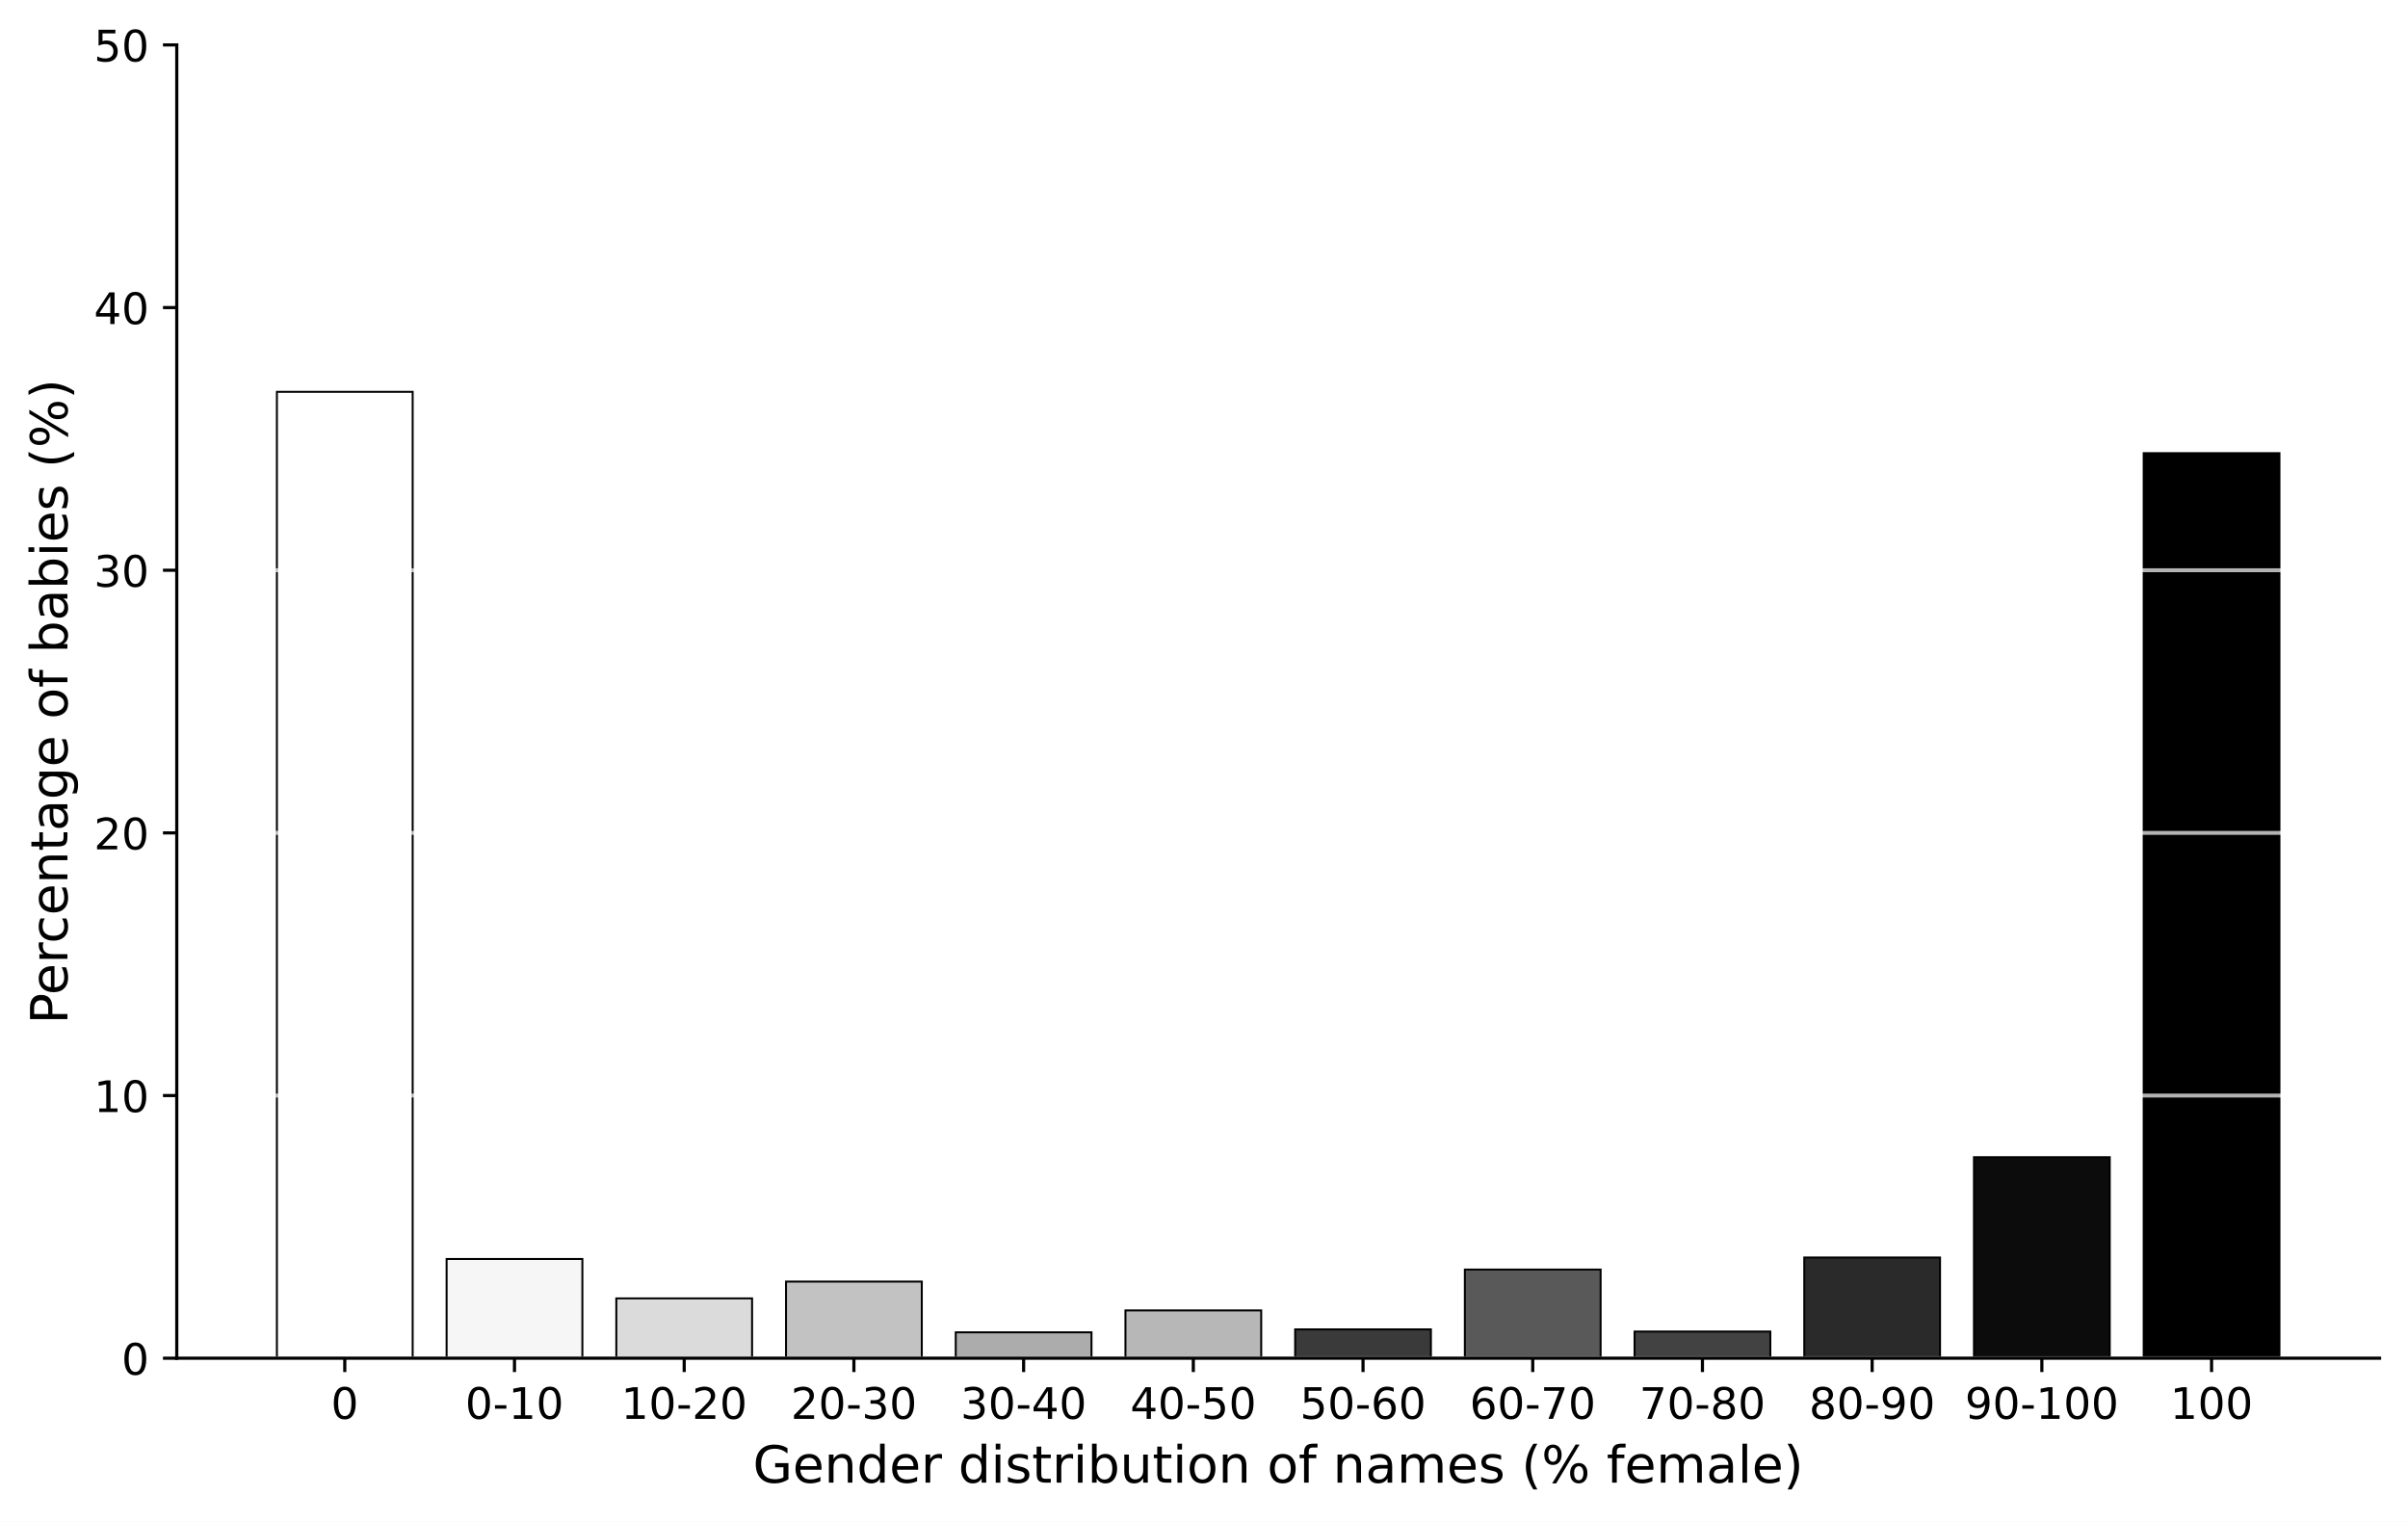
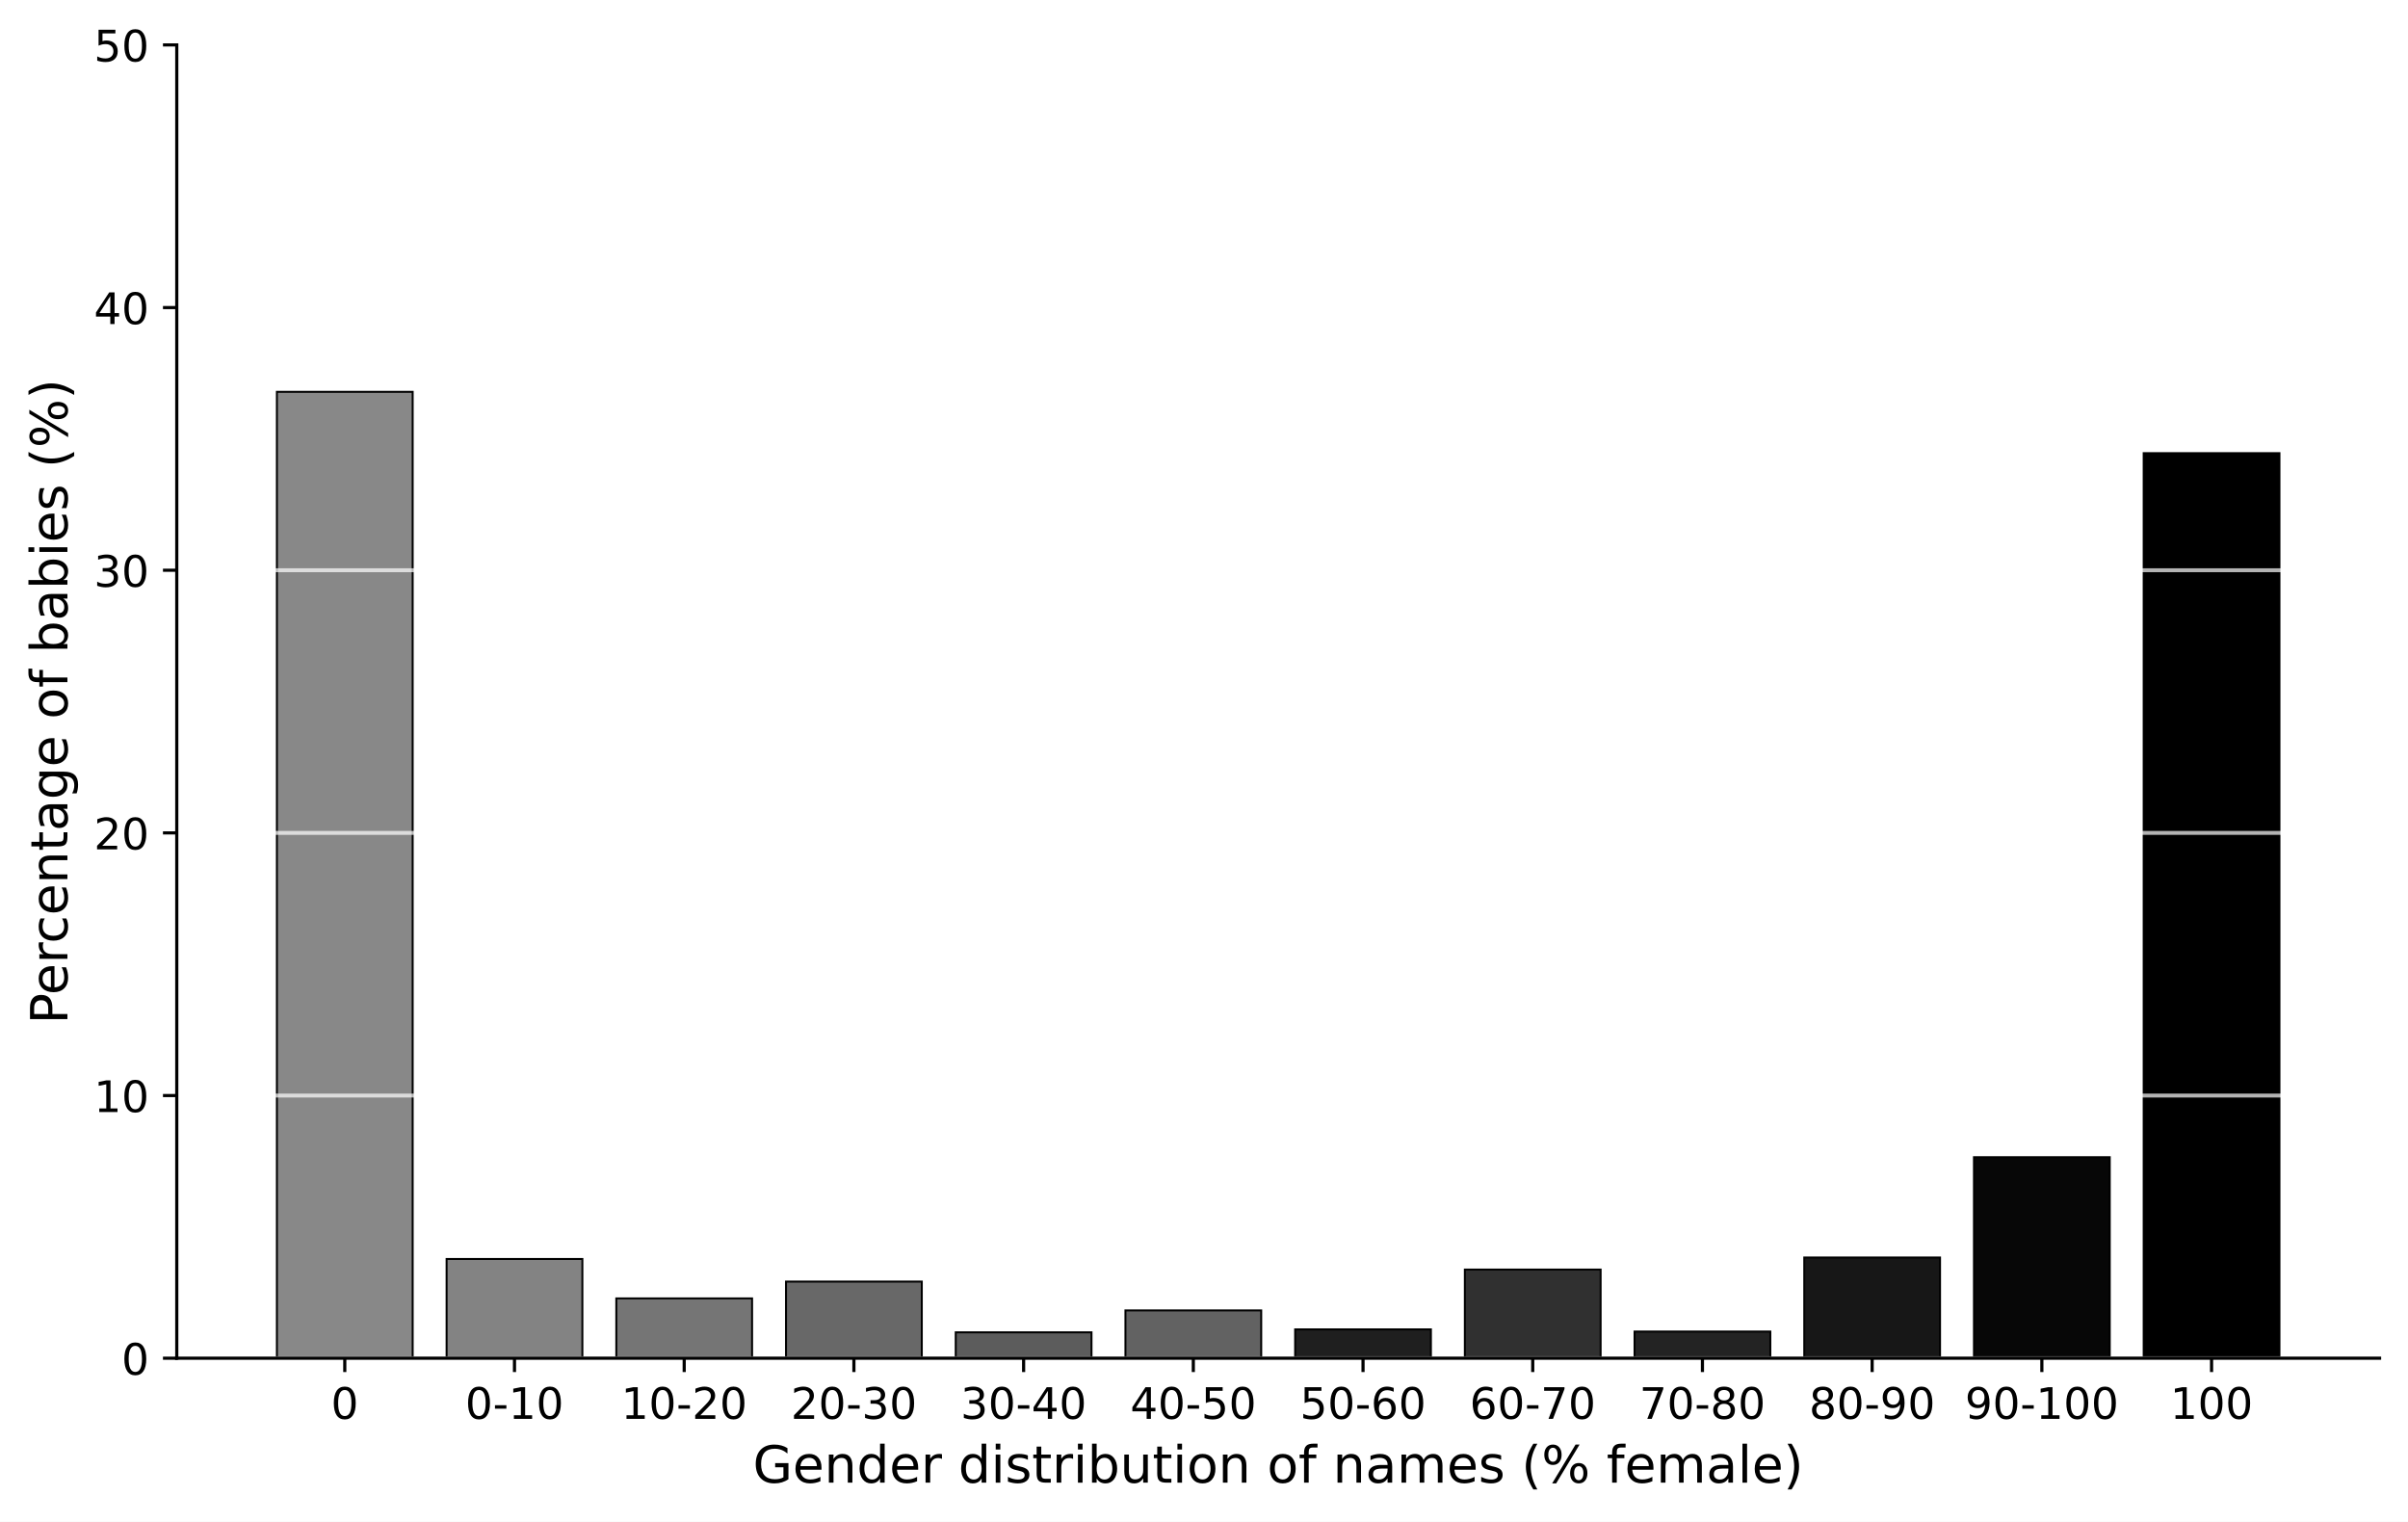
<svg xmlns="http://www.w3.org/2000/svg" xmlns:xlink="http://www.w3.org/1999/xlink" width="609.979pt" height="385.447pt" viewBox="0 0 609.979 385.447" version="1.1">
  <defs>
    <style type="text/css">*{stroke-linejoin: round; stroke-linecap: butt}</style>
  </defs>
  <g id="figure_1">
    <g id="patch_1">
      <path d="M 0 385.447  L 609.979 385.447  L 609.979 0  L 0 0  z " style="fill: #ffffff" />
    </g>
    <g id="axes_1">
      <g id="patch_2">
        <path d="M 44.779 344.019  L 602.779 344.019  L 602.779 11.379  L 44.779 11.379  z " style="fill: #ffffff" />
      </g>
      <g id="patch_3">
-         <path d="M 70.143 344.019  L 104.534 344.019  L 104.534 99.252  L 70.143 99.252  z " clip-path="url(#pfb5f97fbcf)" style="fill: #ffffff; stroke: #000000; stroke-width: 0.5; stroke-linejoin: miter" />
+         <path d="M 70.143 344.019  L 104.534 344.019  L 104.534 99.252  L 70.143 99.252  z " clip-path="url(#p72415c8bad)" style="fill: #888888; stroke: #000000; stroke-width: 0.5; stroke-linejoin: miter" />
      </g>
      <g id="patch_4">
-         <path d="M 113.132 344.019  L 147.523 344.019  L 147.523 318.886  L 113.132 318.886  z " clip-path="url(#pfb5f97fbcf)" style="fill: #f6f6f6; stroke: #000000; stroke-width: 0.5; stroke-linejoin: miter" />
+         <path d="M 113.132 344.019  L 147.523 344.019  L 147.523 318.886  L 113.132 318.886  z " clip-path="url(#p72415c8bad)" style="fill: #838383; stroke: #000000; stroke-width: 0.5; stroke-linejoin: miter" />
      </g>
      <g id="patch_5">
-         <path d="M 156.121 344.019  L 190.512 344.019  L 190.512 328.866  L 156.121 328.866  z " clip-path="url(#pfb5f97fbcf)" style="fill: #dbdbdb; stroke: #000000; stroke-width: 0.5; stroke-linejoin: miter" />
+         <path d="M 156.121 344.019  L 190.512 344.019  L 190.512 328.866  L 156.121 328.866  z " clip-path="url(#p72415c8bad)" style="fill: #757575; stroke: #000000; stroke-width: 0.5; stroke-linejoin: miter" />
      </g>
      <g id="patch_6">
-         <path d="M 199.11 344.019  L 233.502 344.019  L 233.502 324.615  L 199.11 324.615  z " clip-path="url(#pfb5f97fbcf)" style="fill: #c2c2c2; stroke: #000000; stroke-width: 0.5; stroke-linejoin: miter" />
+         <path d="M 199.11 344.019  L 233.502 344.019  L 233.502 324.615  L 199.11 324.615  z " clip-path="url(#p72415c8bad)" style="fill: #686868; stroke: #000000; stroke-width: 0.5; stroke-linejoin: miter" />
      </g>
      <g id="patch_7">
-         <path d="M 242.1 344.019  L 276.491 344.019  L 276.491 337.459  L 242.1 337.459  z " clip-path="url(#pfb5f97fbcf)" style="fill: #acacac; stroke: #000000; stroke-width: 0.5; stroke-linejoin: miter" />
+         <path d="M 242.1 344.019  L 276.491 344.019  L 276.491 337.459  L 242.1 337.459  z " clip-path="url(#p72415c8bad)" style="fill: #5c5c5c; stroke: #000000; stroke-width: 0.5; stroke-linejoin: miter" />
      </g>
      <g id="patch_8">
-         <path d="M 285.089 344.019  L 319.48 344.019  L 319.48 331.915  L 285.089 331.915  z " clip-path="url(#pfb5f97fbcf)" style="fill: #b7b7b7; stroke: #000000; stroke-width: 0.5; stroke-linejoin: miter" />
+         <path d="M 285.089 344.019  L 319.48 344.019  L 319.48 331.915  L 285.089 331.915  z " clip-path="url(#p72415c8bad)" style="fill: #626262; stroke: #000000; stroke-width: 0.5; stroke-linejoin: miter" />
      </g>
      <g id="patch_9">
-         <path d="M 328.078 344.019  L 362.469 344.019  L 362.469 336.72  L 328.078 336.72  z " clip-path="url(#pfb5f97fbcf)" style="fill: #3a3a3a; stroke: #000000; stroke-width: 0.5; stroke-linejoin: miter" />
+         <path d="M 328.078 344.019  L 362.469 344.019  L 362.469 336.72  L 328.078 336.72  z " clip-path="url(#p72415c8bad)" style="fill: #1f1f1f; stroke: #000000; stroke-width: 0.5; stroke-linejoin: miter" />
      </g>
      <g id="patch_10">
-         <path d="M 371.067 344.019  L 405.459 344.019  L 405.459 321.566  L 371.067 321.566  z " clip-path="url(#pfb5f97fbcf)" style="fill: #595959; stroke: #000000; stroke-width: 0.5; stroke-linejoin: miter" />
+         <path d="M 371.067 344.019  L 405.459 344.019  L 405.459 321.566  L 371.067 321.566  z " clip-path="url(#p72415c8bad)" style="fill: #303030; stroke: #000000; stroke-width: 0.5; stroke-linejoin: miter" />
      </g>
      <g id="patch_11">
-         <path d="M 414.056 344.019  L 448.448 344.019  L 448.448 337.274  L 414.056 337.274  z " clip-path="url(#pfb5f97fbcf)" style="fill: #424242; stroke: #000000; stroke-width: 0.5; stroke-linejoin: miter" />
+         <path d="M 414.056 344.019  L 448.448 344.019  L 448.448 337.274  L 414.056 337.274  z " clip-path="url(#p72415c8bad)" style="fill: #232323; stroke: #000000; stroke-width: 0.5; stroke-linejoin: miter" />
      </g>
      <g id="patch_12">
-         <path d="M 457.046 344.019  L 491.437 344.019  L 491.437 318.517  L 457.046 318.517  z " clip-path="url(#pfb5f97fbcf)" style="fill: #2a2a2a; stroke: #000000; stroke-width: 0.5; stroke-linejoin: miter" />
+         <path d="M 457.046 344.019  L 491.437 344.019  L 491.437 318.517  L 457.046 318.517  z " clip-path="url(#p72415c8bad)" style="fill: #171717; stroke: #000000; stroke-width: 0.5; stroke-linejoin: miter" />
      </g>
      <g id="patch_13">
-         <path d="M 500.035 344.019  L 534.426 344.019  L 534.426 293.107  L 500.035 293.107  z " clip-path="url(#pfb5f97fbcf)" style="fill: #0c0c0c; stroke: #000000; stroke-width: 0.5; stroke-linejoin: miter" />
+         <path d="M 500.035 344.019  L 534.426 344.019  L 534.426 293.107  L 500.035 293.107  z " clip-path="url(#p72415c8bad)" style="fill: #070707; stroke: #000000; stroke-width: 0.5; stroke-linejoin: miter" />
      </g>
      <g id="patch_14">
-         <path d="M 543.024 344.019  L 577.415 344.019  L 577.415 114.775  L 543.024 114.775  z " clip-path="url(#pfb5f97fbcf)" style="stroke: #000000; stroke-width: 0.5; stroke-linejoin: miter" />
+         <path d="M 543.024 344.019  L 577.415 344.019  L 577.415 114.775  L 543.024 114.775  z " clip-path="url(#p72415c8bad)" style="stroke: #000000; stroke-width: 0.5; stroke-linejoin: miter" />
      </g>
      <g id="matplotlib.axis_1">
        <g id="xtick_1">
          <g id="line2d_1">
            <defs>
-               <path id="m2c021ff168" d="M 0 0  L 0 3.5  " style="stroke: #000000; stroke-width: 0.8" />
+               <path id="m6a194ff298" d="M 0 0  L 0 3.5  " style="stroke: #000000; stroke-width: 0.8" />
            </defs>
            <g>
-               <use xlink:href="#m2c021ff168" x="87.338" y="344.019" style="stroke: #000000; stroke-width: 0.8" />
+               <use xlink:href="#m6a194ff298" x="87.338" y="344.019" style="stroke: #000000; stroke-width: 0.8" />
            </g>
          </g>
          <g id="text_1">
            <g transform="translate(83.83901 359.3774) scale(0.11 -0.11)">
              <defs>
                <path id="DejaVuSans-30" d="M 2034 4250  Q 1547 4250 1301 3770  Q 1056 3291 1056 2328  Q 1056 1369 1301 889  Q 1547 409 2034 409  Q 2525 409 2770 889  Q 3016 1369 3016 2328  Q 3016 3291 2770 3770  Q 2525 4250 2034 4250  z M 2034 4750  Q 2819 4750 3233 4129  Q 3647 3509 3647 2328  Q 3647 1150 3233 529  Q 2819 -91 2034 -91  Q 1250 -91 836 529  Q 422 1150 422 2328  Q 422 3509 836 4129  Q 1250 4750 2034 4750  z " transform="scale(0.015625)" />
              </defs>
              <use xlink:href="#DejaVuSans-30" />
            </g>
          </g>
        </g>
        <g id="xtick_2">
          <g id="line2d_2">
            <g>
-               <use xlink:href="#m2c021ff168" x="130.328" y="344.019" style="stroke: #000000; stroke-width: 0.8" />
+               <use xlink:href="#m6a194ff298" x="130.328" y="344.019" style="stroke: #000000; stroke-width: 0.8" />
            </g>
          </g>
          <g id="text_2">
            <g transform="translate(117.8452 359.3774) scale(0.11 -0.11)">
              <defs>
                <path id="DejaVuSans-2d" d="M 313 2009  L 1997 2009  L 1997 1497  L 313 1497  L 313 2009  z " transform="scale(0.015625)" />
                <path id="DejaVuSans-31" d="M 794 531  L 1825 531  L 1825 4091  L 703 3866  L 703 4441  L 1819 4666  L 2450 4666  L 2450 531  L 3481 531  L 3481 0  L 794 0  L 794 531  z " transform="scale(0.015625)" />
              </defs>
              <use xlink:href="#DejaVuSans-30" />
              <use xlink:href="#DejaVuSans-2d" transform="translate(63.62305 0)" />
              <use xlink:href="#DejaVuSans-31" transform="translate(99.70703 0)" />
              <use xlink:href="#DejaVuSans-30" transform="translate(163.3301 0)" />
            </g>
          </g>
        </g>
        <g id="xtick_3">
          <g id="line2d_3">
            <g>
-               <use xlink:href="#m2c021ff168" x="173.317" y="344.019" style="stroke: #000000; stroke-width: 0.8" />
+               <use xlink:href="#m6a194ff298" x="173.317" y="344.019" style="stroke: #000000; stroke-width: 0.8" />
            </g>
          </g>
          <g id="text_3">
            <g transform="translate(157.335 359.3774) scale(0.11 -0.11)">
              <defs>
                <path id="DejaVuSans-32" d="M 1228 531  L 3431 531  L 3431 0  L 469 0  L 469 531  Q 828 903 1448 1529  Q 2069 2156 2228 2338  Q 2531 2678 2651 2914  Q 2772 3150 2772 3378  Q 2772 3750 2511 3984  Q 2250 4219 1831 4219  Q 1534 4219 1204 4116  Q 875 4013 500 3803  L 500 4441  Q 881 4594 1212 4672  Q 1544 4750 1819 4750  Q 2544 4750 2975 4387  Q 3406 4025 3406 3419  Q 3406 3131 3298 2873  Q 3191 2616 2906 2266  Q 2828 2175 2409 1742  Q 1991 1309 1228 531  z " transform="scale(0.015625)" />
              </defs>
              <use xlink:href="#DejaVuSans-31" />
              <use xlink:href="#DejaVuSans-30" transform="translate(63.62305 0)" />
              <use xlink:href="#DejaVuSans-2d" transform="translate(127.2461 0)" />
              <use xlink:href="#DejaVuSans-32" transform="translate(163.3301 0)" />
              <use xlink:href="#DejaVuSans-30" transform="translate(226.9531 0)" />
            </g>
          </g>
        </g>
        <g id="xtick_4">
          <g id="line2d_4">
            <g>
-               <use xlink:href="#m2c021ff168" x="216.306" y="344.019" style="stroke: #000000; stroke-width: 0.8" />
+               <use xlink:href="#m6a194ff298" x="216.306" y="344.019" style="stroke: #000000; stroke-width: 0.8" />
            </g>
          </g>
          <g id="text_4">
            <g transform="translate(200.3242 359.3774) scale(0.11 -0.11)">
              <defs>
                <path id="DejaVuSans-33" d="M 2597 2516  Q 3050 2419 3304 2112  Q 3559 1806 3559 1356  Q 3559 666 3084 287  Q 2609 -91 1734 -91  Q 1441 -91 1130 -33  Q 819 25 488 141  L 488 750  Q 750 597 1062 519  Q 1375 441 1716 441  Q 2309 441 2620 675  Q 2931 909 2931 1356  Q 2931 1769 2642 2001  Q 2353 2234 1838 2234  L 1294 2234  L 1294 2753  L 1863 2753  Q 2328 2753 2575 2939  Q 2822 3125 2822 3475  Q 2822 3834 2567 4026  Q 2313 4219 1838 4219  Q 1578 4219 1281 4162  Q 984 4106 628 3988  L 628 4550  Q 988 4650 1302 4700  Q 1616 4750 1894 4750  Q 2613 4750 3031 4423  Q 3450 4097 3450 3541  Q 3450 3153 3228 2886  Q 3006 2619 2597 2516  z " transform="scale(0.015625)" />
              </defs>
              <use xlink:href="#DejaVuSans-32" />
              <use xlink:href="#DejaVuSans-30" transform="translate(63.62305 0)" />
              <use xlink:href="#DejaVuSans-2d" transform="translate(127.2461 0)" />
              <use xlink:href="#DejaVuSans-33" transform="translate(163.3301 0)" />
              <use xlink:href="#DejaVuSans-30" transform="translate(226.9531 0)" />
            </g>
          </g>
        </g>
        <g id="xtick_5">
          <g id="line2d_5">
            <g>
-               <use xlink:href="#m2c021ff168" x="259.295" y="344.019" style="stroke: #000000; stroke-width: 0.8" />
+               <use xlink:href="#m6a194ff298" x="259.295" y="344.019" style="stroke: #000000; stroke-width: 0.8" />
            </g>
          </g>
          <g id="text_5">
            <g transform="translate(243.3134 359.3774) scale(0.11 -0.11)">
              <defs>
                <path id="DejaVuSans-34" d="M 2419 4116  L 825 1625  L 2419 1625  L 2419 4116  z M 2253 4666  L 3047 4666  L 3047 1625  L 3713 1625  L 3713 1100  L 3047 1100  L 3047 0  L 2419 0  L 2419 1100  L 313 1100  L 313 1709  L 2253 4666  z " transform="scale(0.015625)" />
              </defs>
              <use xlink:href="#DejaVuSans-33" />
              <use xlink:href="#DejaVuSans-30" transform="translate(63.62305 0)" />
              <use xlink:href="#DejaVuSans-2d" transform="translate(127.2461 0)" />
              <use xlink:href="#DejaVuSans-34" transform="translate(163.3301 0)" />
              <use xlink:href="#DejaVuSans-30" transform="translate(226.9531 0)" />
            </g>
          </g>
        </g>
        <g id="xtick_6">
          <g id="line2d_6">
            <g>
-               <use xlink:href="#m2c021ff168" x="302.284" y="344.019" style="stroke: #000000; stroke-width: 0.8" />
+               <use xlink:href="#m6a194ff298" x="302.284" y="344.019" style="stroke: #000000; stroke-width: 0.8" />
            </g>
          </g>
          <g id="text_6">
            <g transform="translate(286.3027 359.3774) scale(0.11 -0.11)">
              <defs>
                <path id="DejaVuSans-35" d="M 691 4666  L 3169 4666  L 3169 4134  L 1269 4134  L 1269 2991  Q 1406 3038 1543 3061  Q 1681 3084 1819 3084  Q 2600 3084 3056 2656  Q 3513 2228 3513 1497  Q 3513 744 3044 326  Q 2575 -91 1722 -91  Q 1428 -91 1123 -41  Q 819 9 494 109  L 494 744  Q 775 591 1075 516  Q 1375 441 1709 441  Q 2250 441 2565 725  Q 2881 1009 2881 1497  Q 2881 1984 2565 2268  Q 2250 2553 1709 2553  Q 1456 2553 1204 2497  Q 953 2441 691 2322  L 691 4666  z " transform="scale(0.015625)" />
              </defs>
              <use xlink:href="#DejaVuSans-34" />
              <use xlink:href="#DejaVuSans-30" transform="translate(63.62305 0)" />
              <use xlink:href="#DejaVuSans-2d" transform="translate(127.2461 0)" />
              <use xlink:href="#DejaVuSans-35" transform="translate(163.3301 0)" />
              <use xlink:href="#DejaVuSans-30" transform="translate(226.9531 0)" />
            </g>
          </g>
        </g>
        <g id="xtick_7">
          <g id="line2d_7">
            <g>
-               <use xlink:href="#m2c021ff168" x="345.274" y="344.019" style="stroke: #000000; stroke-width: 0.8" />
+               <use xlink:href="#m6a194ff298" x="345.274" y="344.019" style="stroke: #000000; stroke-width: 0.8" />
            </g>
          </g>
          <g id="text_7">
            <g transform="translate(329.2919 359.3774) scale(0.11 -0.11)">
              <defs>
                <path id="DejaVuSans-36" d="M 2113 2584  Q 1688 2584 1439 2293  Q 1191 2003 1191 1497  Q 1191 994 1439 701  Q 1688 409 2113 409  Q 2538 409 2786 701  Q 3034 994 3034 1497  Q 3034 2003 2786 2293  Q 2538 2584 2113 2584  z M 3366 4563  L 3366 3988  Q 3128 4100 2886 4159  Q 2644 4219 2406 4219  Q 1781 4219 1451 3797  Q 1122 3375 1075 2522  Q 1259 2794 1537 2939  Q 1816 3084 2150 3084  Q 2853 3084 3261 2657  Q 3669 2231 3669 1497  Q 3669 778 3244 343  Q 2819 -91 2113 -91  Q 1303 -91 875 529  Q 447 1150 447 2328  Q 447 3434 972 4092  Q 1497 4750 2381 4750  Q 2619 4750 2861 4703  Q 3103 4656 3366 4563  z " transform="scale(0.015625)" />
              </defs>
              <use xlink:href="#DejaVuSans-35" />
              <use xlink:href="#DejaVuSans-30" transform="translate(63.62305 0)" />
              <use xlink:href="#DejaVuSans-2d" transform="translate(127.2461 0)" />
              <use xlink:href="#DejaVuSans-36" transform="translate(163.3301 0)" />
              <use xlink:href="#DejaVuSans-30" transform="translate(226.9531 0)" />
            </g>
          </g>
        </g>
        <g id="xtick_8">
          <g id="line2d_8">
            <g>
-               <use xlink:href="#m2c021ff168" x="388.263" y="344.019" style="stroke: #000000; stroke-width: 0.8" />
+               <use xlink:href="#m6a194ff298" x="388.263" y="344.019" style="stroke: #000000; stroke-width: 0.8" />
            </g>
          </g>
          <g id="text_8">
            <g transform="translate(372.2811 359.3774) scale(0.11 -0.11)">
              <defs>
                <path id="DejaVuSans-37" d="M 525 4666  L 3525 4666  L 3525 4397  L 1831 0  L 1172 0  L 2766 4134  L 525 4134  L 525 4666  z " transform="scale(0.015625)" />
              </defs>
              <use xlink:href="#DejaVuSans-36" />
              <use xlink:href="#DejaVuSans-30" transform="translate(63.62305 0)" />
              <use xlink:href="#DejaVuSans-2d" transform="translate(127.2461 0)" />
              <use xlink:href="#DejaVuSans-37" transform="translate(163.3301 0)" />
              <use xlink:href="#DejaVuSans-30" transform="translate(226.9531 0)" />
            </g>
          </g>
        </g>
        <g id="xtick_9">
          <g id="line2d_9">
            <g>
-               <use xlink:href="#m2c021ff168" x="431.252" y="344.019" style="stroke: #000000; stroke-width: 0.8" />
+               <use xlink:href="#m6a194ff298" x="431.252" y="344.019" style="stroke: #000000; stroke-width: 0.8" />
            </g>
          </g>
          <g id="text_9">
            <g transform="translate(415.2703 359.3774) scale(0.11 -0.11)">
              <defs>
                <path id="DejaVuSans-38" d="M 2034 2216  Q 1584 2216 1326 1975  Q 1069 1734 1069 1313  Q 1069 891 1326 650  Q 1584 409 2034 409  Q 2484 409 2743 651  Q 3003 894 3003 1313  Q 3003 1734 2745 1975  Q 2488 2216 2034 2216  z M 1403 2484  Q 997 2584 770 2862  Q 544 3141 544 3541  Q 544 4100 942 4425  Q 1341 4750 2034 4750  Q 2731 4750 3128 4425  Q 3525 4100 3525 3541  Q 3525 3141 3298 2862  Q 3072 2584 2669 2484  Q 3125 2378 3379 2068  Q 3634 1759 3634 1313  Q 3634 634 3220 271  Q 2806 -91 2034 -91  Q 1263 -91 848 271  Q 434 634 434 1313  Q 434 1759 690 2068  Q 947 2378 1403 2484  z M 1172 3481  Q 1172 3119 1398 2916  Q 1625 2713 2034 2713  Q 2441 2713 2670 2916  Q 2900 3119 2900 3481  Q 2900 3844 2670 4047  Q 2441 4250 2034 4250  Q 1625 4250 1398 4047  Q 1172 3844 1172 3481  z " transform="scale(0.015625)" />
              </defs>
              <use xlink:href="#DejaVuSans-37" />
              <use xlink:href="#DejaVuSans-30" transform="translate(63.62305 0)" />
              <use xlink:href="#DejaVuSans-2d" transform="translate(127.2461 0)" />
              <use xlink:href="#DejaVuSans-38" transform="translate(163.3301 0)" />
              <use xlink:href="#DejaVuSans-30" transform="translate(226.9531 0)" />
            </g>
          </g>
        </g>
        <g id="xtick_10">
          <g id="line2d_10">
            <g>
-               <use xlink:href="#m2c021ff168" x="474.241" y="344.019" style="stroke: #000000; stroke-width: 0.8" />
+               <use xlink:href="#m6a194ff298" x="474.241" y="344.019" style="stroke: #000000; stroke-width: 0.8" />
            </g>
          </g>
          <g id="text_10">
            <g transform="translate(458.2595 359.3774) scale(0.11 -0.11)">
              <defs>
                <path id="DejaVuSans-39" d="M 703 97  L 703 672  Q 941 559 1184 500  Q 1428 441 1663 441  Q 2288 441 2617 861  Q 2947 1281 2994 2138  Q 2813 1869 2534 1725  Q 2256 1581 1919 1581  Q 1219 1581 811 2004  Q 403 2428 403 3163  Q 403 3881 828 4315  Q 1253 4750 1959 4750  Q 2769 4750 3195 4129  Q 3622 3509 3622 2328  Q 3622 1225 3098 567  Q 2575 -91 1691 -91  Q 1453 -91 1209 -44  Q 966 3 703 97  z M 1959 2075  Q 2384 2075 2632 2365  Q 2881 2656 2881 3163  Q 2881 3666 2632 3958  Q 2384 4250 1959 4250  Q 1534 4250 1286 3958  Q 1038 3666 1038 3163  Q 1038 2656 1286 2365  Q 1534 2075 1959 2075  z " transform="scale(0.015625)" />
              </defs>
              <use xlink:href="#DejaVuSans-38" />
              <use xlink:href="#DejaVuSans-30" transform="translate(63.62305 0)" />
              <use xlink:href="#DejaVuSans-2d" transform="translate(127.2461 0)" />
              <use xlink:href="#DejaVuSans-39" transform="translate(163.3301 0)" />
              <use xlink:href="#DejaVuSans-30" transform="translate(226.9531 0)" />
            </g>
          </g>
        </g>
        <g id="xtick_11">
          <g id="line2d_11">
            <g>
-               <use xlink:href="#m2c021ff168" x="517.231" y="344.019" style="stroke: #000000; stroke-width: 0.8" />
+               <use xlink:href="#m6a194ff298" x="517.231" y="344.019" style="stroke: #000000; stroke-width: 0.8" />
            </g>
          </g>
          <g id="text_11">
            <g transform="translate(497.7494 359.3774) scale(0.11 -0.11)">
              <use xlink:href="#DejaVuSans-39" />
              <use xlink:href="#DejaVuSans-30" transform="translate(63.62305 0)" />
              <use xlink:href="#DejaVuSans-2d" transform="translate(127.2461 0)" />
              <use xlink:href="#DejaVuSans-31" transform="translate(163.3301 0)" />
              <use xlink:href="#DejaVuSans-30" transform="translate(226.9531 0)" />
              <use xlink:href="#DejaVuSans-30" transform="translate(290.5762 0)" />
            </g>
          </g>
        </g>
        <g id="xtick_12">
          <g id="line2d_12">
            <g>
-               <use xlink:href="#m2c021ff168" x="560.22" y="344.019" style="stroke: #000000; stroke-width: 0.8" />
+               <use xlink:href="#m6a194ff298" x="560.22" y="344.019" style="stroke: #000000; stroke-width: 0.8" />
            </g>
          </g>
          <g id="text_12">
            <g transform="translate(549.7216 359.3774) scale(0.11 -0.11)">
              <use xlink:href="#DejaVuSans-31" />
              <use xlink:href="#DejaVuSans-30" transform="translate(63.62305 0)" />
              <use xlink:href="#DejaVuSans-30" transform="translate(127.2461 0)" />
            </g>
          </g>
        </g>
        <g id="text_13">
          <g transform="translate(190.7149 375.543) scale(0.13 -0.13)">
            <defs>
              <path id="DejaVuSans-47" d="M 3809 666  L 3809 1919  L 2778 1919  L 2778 2438  L 4434 2438  L 4434 434  Q 4069 175 3628 42  Q 3188 -91 2688 -91  Q 1594 -91 976 548  Q 359 1188 359 2328  Q 359 3472 976 4111  Q 1594 4750 2688 4750  Q 3144 4750 3555 4637  Q 3966 4525 4313 4306  L 4313 3634  Q 3963 3931 3569 4081  Q 3175 4231 2741 4231  Q 1884 4231 1454 3753  Q 1025 3275 1025 2328  Q 1025 1384 1454 906  Q 1884 428 2741 428  Q 3075 428 3337 486  Q 3600 544 3809 666  z " transform="scale(0.015625)" />
              <path id="DejaVuSans-65" d="M 3597 1894  L 3597 1613  L 953 1613  Q 991 1019 1311 708  Q 1631 397 2203 397  Q 2534 397 2845 478  Q 3156 559 3463 722  L 3463 178  Q 3153 47 2828 -22  Q 2503 -91 2169 -91  Q 1331 -91 842 396  Q 353 884 353 1716  Q 353 2575 817 3079  Q 1281 3584 2069 3584  Q 2775 3584 3186 3129  Q 3597 2675 3597 1894  z M 3022 2063  Q 3016 2534 2758 2815  Q 2500 3097 2075 3097  Q 1594 3097 1305 2825  Q 1016 2553 972 2059  L 3022 2063  z " transform="scale(0.015625)" />
              <path id="DejaVuSans-6e" d="M 3513 2113  L 3513 0  L 2938 0  L 2938 2094  Q 2938 2591 2744 2837  Q 2550 3084 2163 3084  Q 1697 3084 1428 2787  Q 1159 2491 1159 1978  L 1159 0  L 581 0  L 581 3500  L 1159 3500  L 1159 2956  Q 1366 3272 1645 3428  Q 1925 3584 2291 3584  Q 2894 3584 3203 3211  Q 3513 2838 3513 2113  z " transform="scale(0.015625)" />
              <path id="DejaVuSans-64" d="M 2906 2969  L 2906 4863  L 3481 4863  L 3481 0  L 2906 0  L 2906 525  Q 2725 213 2448 61  Q 2172 -91 1784 -91  Q 1150 -91 751 415  Q 353 922 353 1747  Q 353 2572 751 3078  Q 1150 3584 1784 3584  Q 2172 3584 2448 3432  Q 2725 3281 2906 2969  z M 947 1747  Q 947 1113 1208 752  Q 1469 391 1925 391  Q 2381 391 2643 752  Q 2906 1113 2906 1747  Q 2906 2381 2643 2742  Q 2381 3103 1925 3103  Q 1469 3103 1208 2742  Q 947 2381 947 1747  z " transform="scale(0.015625)" />
              <path id="DejaVuSans-72" d="M 2631 2963  Q 2534 3019 2420 3045  Q 2306 3072 2169 3072  Q 1681 3072 1420 2755  Q 1159 2438 1159 1844  L 1159 0  L 581 0  L 581 3500  L 1159 3500  L 1159 2956  Q 1341 3275 1631 3429  Q 1922 3584 2338 3584  Q 2397 3584 2469 3576  Q 2541 3569 2628 3553  L 2631 2963  z " transform="scale(0.015625)" />
              <path id="DejaVuSans-20" transform="scale(0.015625)" />
              <path id="DejaVuSans-69" d="M 603 3500  L 1178 3500  L 1178 0  L 603 0  L 603 3500  z M 603 4863  L 1178 4863  L 1178 4134  L 603 4134  L 603 4863  z " transform="scale(0.015625)" />
              <path id="DejaVuSans-73" d="M 2834 3397  L 2834 2853  Q 2591 2978 2328 3040  Q 2066 3103 1784 3103  Q 1356 3103 1142 2972  Q 928 2841 928 2578  Q 928 2378 1081 2264  Q 1234 2150 1697 2047  L 1894 2003  Q 2506 1872 2764 1633  Q 3022 1394 3022 966  Q 3022 478 2636 193  Q 2250 -91 1575 -91  Q 1294 -91 989 -36  Q 684 19 347 128  L 347 722  Q 666 556 975 473  Q 1284 391 1588 391  Q 1994 391 2212 530  Q 2431 669 2431 922  Q 2431 1156 2273 1281  Q 2116 1406 1581 1522  L 1381 1569  Q 847 1681 609 1914  Q 372 2147 372 2553  Q 372 3047 722 3315  Q 1072 3584 1716 3584  Q 2034 3584 2315 3537  Q 2597 3491 2834 3397  z " transform="scale(0.015625)" />
              <path id="DejaVuSans-74" d="M 1172 4494  L 1172 3500  L 2356 3500  L 2356 3053  L 1172 3053  L 1172 1153  Q 1172 725 1289 603  Q 1406 481 1766 481  L 2356 481  L 2356 0  L 1766 0  Q 1100 0 847 248  Q 594 497 594 1153  L 594 3053  L 172 3053  L 172 3500  L 594 3500  L 594 4494  L 1172 4494  z " transform="scale(0.015625)" />
              <path id="DejaVuSans-62" d="M 3116 1747  Q 3116 2381 2855 2742  Q 2594 3103 2138 3103  Q 1681 3103 1420 2742  Q 1159 2381 1159 1747  Q 1159 1113 1420 752  Q 1681 391 2138 391  Q 2594 391 2855 752  Q 3116 1113 3116 1747  z M 1159 2969  Q 1341 3281 1617 3432  Q 1894 3584 2278 3584  Q 2916 3584 3314 3078  Q 3713 2572 3713 1747  Q 3713 922 3314 415  Q 2916 -91 2278 -91  Q 1894 -91 1617 61  Q 1341 213 1159 525  L 1159 0  L 581 0  L 581 4863  L 1159 4863  L 1159 2969  z " transform="scale(0.015625)" />
              <path id="DejaVuSans-75" d="M 544 1381  L 544 3500  L 1119 3500  L 1119 1403  Q 1119 906 1312 657  Q 1506 409 1894 409  Q 2359 409 2629 706  Q 2900 1003 2900 1516  L 2900 3500  L 3475 3500  L 3475 0  L 2900 0  L 2900 538  Q 2691 219 2414 64  Q 2138 -91 1772 -91  Q 1169 -91 856 284  Q 544 659 544 1381  z M 1991 3584  L 1991 3584  z " transform="scale(0.015625)" />
              <path id="DejaVuSans-6f" d="M 1959 3097  Q 1497 3097 1228 2736  Q 959 2375 959 1747  Q 959 1119 1226 758  Q 1494 397 1959 397  Q 2419 397 2687 759  Q 2956 1122 2956 1747  Q 2956 2369 2687 2733  Q 2419 3097 1959 3097  z M 1959 3584  Q 2709 3584 3137 3096  Q 3566 2609 3566 1747  Q 3566 888 3137 398  Q 2709 -91 1959 -91  Q 1206 -91 779 398  Q 353 888 353 1747  Q 353 2609 779 3096  Q 1206 3584 1959 3584  z " transform="scale(0.015625)" />
              <path id="DejaVuSans-66" d="M 2375 4863  L 2375 4384  L 1825 4384  Q 1516 4384 1395 4259  Q 1275 4134 1275 3809  L 1275 3500  L 2222 3500  L 2222 3053  L 1275 3053  L 1275 0  L 697 0  L 697 3053  L 147 3053  L 147 3500  L 697 3500  L 697 3744  Q 697 4328 969 4595  Q 1241 4863 1831 4863  L 2375 4863  z " transform="scale(0.015625)" />
              <path id="DejaVuSans-61" d="M 2194 1759  Q 1497 1759 1228 1600  Q 959 1441 959 1056  Q 959 750 1161 570  Q 1363 391 1709 391  Q 2188 391 2477 730  Q 2766 1069 2766 1631  L 2766 1759  L 2194 1759  z M 3341 1997  L 3341 0  L 2766 0  L 2766 531  Q 2569 213 2275 61  Q 1981 -91 1556 -91  Q 1019 -91 701 211  Q 384 513 384 1019  Q 384 1609 779 1909  Q 1175 2209 1959 2209  L 2766 2209  L 2766 2266  Q 2766 2663 2505 2880  Q 2244 3097 1772 3097  Q 1472 3097 1187 3025  Q 903 2953 641 2809  L 641 3341  Q 956 3463 1253 3523  Q 1550 3584 1831 3584  Q 2591 3584 2966 3190  Q 3341 2797 3341 1997  z " transform="scale(0.015625)" />
              <path id="DejaVuSans-6d" d="M 3328 2828  Q 3544 3216 3844 3400  Q 4144 3584 4550 3584  Q 5097 3584 5394 3201  Q 5691 2819 5691 2113  L 5691 0  L 5113 0  L 5113 2094  Q 5113 2597 4934 2840  Q 4756 3084 4391 3084  Q 3944 3084 3684 2787  Q 3425 2491 3425 1978  L 3425 0  L 2847 0  L 2847 2094  Q 2847 2600 2669 2842  Q 2491 3084 2119 3084  Q 1678 3084 1418 2786  Q 1159 2488 1159 1978  L 1159 0  L 581 0  L 581 3500  L 1159 3500  L 1159 2956  Q 1356 3278 1631 3431  Q 1906 3584 2284 3584  Q 2666 3584 2933 3390  Q 3200 3197 3328 2828  z " transform="scale(0.015625)" />
              <path id="DejaVuSans-28" d="M 1984 4856  Q 1566 4138 1362 3434  Q 1159 2731 1159 2009  Q 1159 1288 1364 580  Q 1569 -128 1984 -844  L 1484 -844  Q 1016 -109 783 600  Q 550 1309 550 2009  Q 550 2706 781 3412  Q 1013 4119 1484 4856  L 1984 4856  z " transform="scale(0.015625)" />
              <path id="DejaVuSans-25" d="M 4653 2053  Q 4381 2053 4226 1822  Q 4072 1591 4072 1178  Q 4072 772 4226 539  Q 4381 306 4653 306  Q 4919 306 5073 539  Q 5228 772 5228 1178  Q 5228 1588 5073 1820  Q 4919 2053 4653 2053  z M 4653 2450  Q 5147 2450 5437 2106  Q 5728 1763 5728 1178  Q 5728 594 5436 251  Q 5144 -91 4653 -91  Q 4153 -91 3862 251  Q 3572 594 3572 1178  Q 3572 1766 3864 2108  Q 4156 2450 4653 2450  z M 1428 4353  Q 1159 4353 1004 4120  Q 850 3888 850 3481  Q 850 3069 1003 2837  Q 1156 2606 1428 2606  Q 1700 2606 1854 2837  Q 2009 3069 2009 3481  Q 2009 3884 1853 4118  Q 1697 4353 1428 4353  z M 4250 4750  L 4750 4750  L 1831 -91  L 1331 -91  L 4250 4750  z M 1428 4750  Q 1922 4750 2215 4408  Q 2509 4066 2509 3481  Q 2509 2891 2217 2550  Q 1925 2209 1428 2209  Q 931 2209 642 2551  Q 353 2894 353 3481  Q 353 4063 643 4406  Q 934 4750 1428 4750  z " transform="scale(0.015625)" />
              <path id="DejaVuSans-6c" d="M 603 4863  L 1178 4863  L 1178 0  L 603 0  L 603 4863  z " transform="scale(0.015625)" />
              <path id="DejaVuSans-29" d="M 513 4856  L 1013 4856  Q 1481 4119 1714 3412  Q 1947 2706 1947 2009  Q 1947 1309 1714 600  Q 1481 -109 1013 -844  L 513 -844  Q 928 -128 1133 580  Q 1338 1288 1338 2009  Q 1338 2731 1133 3434  Q 928 4138 513 4856  z " transform="scale(0.015625)" />
            </defs>
            <use xlink:href="#DejaVuSans-47" />
            <use xlink:href="#DejaVuSans-65" transform="translate(77.49023 0)" />
            <use xlink:href="#DejaVuSans-6e" transform="translate(139.0137 0)" />
            <use xlink:href="#DejaVuSans-64" transform="translate(202.3926 0)" />
            <use xlink:href="#DejaVuSans-65" transform="translate(265.8691 0)" />
            <use xlink:href="#DejaVuSans-72" transform="translate(327.3926 0)" />
            <use xlink:href="#DejaVuSans-20" transform="translate(368.5059 0)" />
            <use xlink:href="#DejaVuSans-64" transform="translate(400.293 0)" />
            <use xlink:href="#DejaVuSans-69" transform="translate(463.7695 0)" />
            <use xlink:href="#DejaVuSans-73" transform="translate(491.5527 0)" />
            <use xlink:href="#DejaVuSans-74" transform="translate(543.6523 0)" />
            <use xlink:href="#DejaVuSans-72" transform="translate(582.8613 0)" />
            <use xlink:href="#DejaVuSans-69" transform="translate(623.9746 0)" />
            <use xlink:href="#DejaVuSans-62" transform="translate(651.7578 0)" />
            <use xlink:href="#DejaVuSans-75" transform="translate(715.2344 0)" />
            <use xlink:href="#DejaVuSans-74" transform="translate(778.6133 0)" />
            <use xlink:href="#DejaVuSans-69" transform="translate(817.8223 0)" />
            <use xlink:href="#DejaVuSans-6f" transform="translate(845.6055 0)" />
            <use xlink:href="#DejaVuSans-6e" transform="translate(906.7871 0)" />
            <use xlink:href="#DejaVuSans-20" transform="translate(970.166 0)" />
            <use xlink:href="#DejaVuSans-6f" transform="translate(1001.953 0)" />
            <use xlink:href="#DejaVuSans-66" transform="translate(1063.135 0)" />
            <use xlink:href="#DejaVuSans-20" transform="translate(1098.34 0)" />
            <use xlink:href="#DejaVuSans-6e" transform="translate(1130.127 0)" />
            <use xlink:href="#DejaVuSans-61" transform="translate(1193.506 0)" />
            <use xlink:href="#DejaVuSans-6d" transform="translate(1254.785 0)" />
            <use xlink:href="#DejaVuSans-65" transform="translate(1352.197 0)" />
            <use xlink:href="#DejaVuSans-73" transform="translate(1413.721 0)" />
            <use xlink:href="#DejaVuSans-20" transform="translate(1465.82 0)" />
            <use xlink:href="#DejaVuSans-28" transform="translate(1497.607 0)" />
            <use xlink:href="#DejaVuSans-25" transform="translate(1536.621 0)" />
            <use xlink:href="#DejaVuSans-20" transform="translate(1631.641 0)" />
            <use xlink:href="#DejaVuSans-66" transform="translate(1663.428 0)" />
            <use xlink:href="#DejaVuSans-65" transform="translate(1698.633 0)" />
            <use xlink:href="#DejaVuSans-6d" transform="translate(1760.156 0)" />
            <use xlink:href="#DejaVuSans-61" transform="translate(1857.568 0)" />
            <use xlink:href="#DejaVuSans-6c" transform="translate(1918.848 0)" />
            <use xlink:href="#DejaVuSans-65" transform="translate(1946.631 0)" />
            <use xlink:href="#DejaVuSans-29" transform="translate(2008.154 0)" />
          </g>
        </g>
      </g>
      <g id="matplotlib.axis_2">
        <g id="ytick_1">
          <g id="line2d_13">
-             <path d="M 44.779 344.019  L 602.779 344.019  " clip-path="url(#pfb5f97fbcf)" style="fill: none; stroke: #ffffff; stroke-opacity: 0.7; stroke-linecap: square" />
+             <path d="M 44.779 344.019  L 602.779 344.019  " clip-path="url(#p72415c8bad)" style="fill: none; stroke: #ffffff; stroke-opacity: 0.7; stroke-linecap: square" />
          </g>
          <g id="line2d_14">
            <defs>
-               <path id="mb9a55eb4ec" d="M 0 0  L -3.5 0  " style="stroke: #000000; stroke-width: 0.8" />
+               <path id="m15cb93157b" d="M 0 0  L -3.5 0  " style="stroke: #000000; stroke-width: 0.8" />
            </defs>
            <g>
-               <use xlink:href="#mb9a55eb4ec" x="44.779" y="344.019" style="stroke: #000000; stroke-width: 0.8" />
+               <use xlink:href="#m15cb93157b" x="44.779" y="344.019" style="stroke: #000000; stroke-width: 0.8" />
            </g>
          </g>
          <g id="text_14">
            <g transform="translate(30.78031 348.1983) scale(0.11 -0.11)">
              <use xlink:href="#DejaVuSans-30" />
            </g>
          </g>
        </g>
        <g id="ytick_2">
          <g id="line2d_15">
-             <path d="M 44.779 277.491  L 602.779 277.491  " clip-path="url(#pfb5f97fbcf)" style="fill: none; stroke: #ffffff; stroke-opacity: 0.7; stroke-linecap: square" />
+             <path d="M 44.779 277.491  L 602.779 277.491  " clip-path="url(#p72415c8bad)" style="fill: none; stroke: #ffffff; stroke-opacity: 0.7; stroke-linecap: square" />
          </g>
          <g id="line2d_16">
            <g>
-               <use xlink:href="#mb9a55eb4ec" x="44.779" y="277.491" style="stroke: #000000; stroke-width: 0.8" />
+               <use xlink:href="#m15cb93157b" x="44.779" y="277.491" style="stroke: #000000; stroke-width: 0.8" />
            </g>
          </g>
          <g id="text_15">
            <g transform="translate(23.78156 281.6703) scale(0.11 -0.11)">
              <use xlink:href="#DejaVuSans-31" />
              <use xlink:href="#DejaVuSans-30" transform="translate(63.62305 0)" />
            </g>
          </g>
        </g>
        <g id="ytick_3">
          <g id="line2d_17">
-             <path d="M 44.779 210.963  L 602.779 210.963  " clip-path="url(#pfb5f97fbcf)" style="fill: none; stroke: #ffffff; stroke-opacity: 0.7; stroke-linecap: square" />
+             <path d="M 44.779 210.963  L 602.779 210.963  " clip-path="url(#p72415c8bad)" style="fill: none; stroke: #ffffff; stroke-opacity: 0.7; stroke-linecap: square" />
          </g>
          <g id="line2d_18">
            <g>
-               <use xlink:href="#mb9a55eb4ec" x="44.779" y="210.963" style="stroke: #000000; stroke-width: 0.8" />
+               <use xlink:href="#m15cb93157b" x="44.779" y="210.963" style="stroke: #000000; stroke-width: 0.8" />
            </g>
          </g>
          <g id="text_16">
            <g transform="translate(23.78156 215.1423) scale(0.11 -0.11)">
              <use xlink:href="#DejaVuSans-32" />
              <use xlink:href="#DejaVuSans-30" transform="translate(63.62305 0)" />
            </g>
          </g>
        </g>
        <g id="ytick_4">
          <g id="line2d_19">
-             <path d="M 44.779 144.435  L 602.779 144.435  " clip-path="url(#pfb5f97fbcf)" style="fill: none; stroke: #ffffff; stroke-opacity: 0.7; stroke-linecap: square" />
+             <path d="M 44.779 144.435  L 602.779 144.435  " clip-path="url(#p72415c8bad)" style="fill: none; stroke: #ffffff; stroke-opacity: 0.7; stroke-linecap: square" />
          </g>
          <g id="line2d_20">
            <g>
-               <use xlink:href="#mb9a55eb4ec" x="44.779" y="144.435" style="stroke: #000000; stroke-width: 0.8" />
+               <use xlink:href="#m15cb93157b" x="44.779" y="144.435" style="stroke: #000000; stroke-width: 0.8" />
            </g>
          </g>
          <g id="text_17">
            <g transform="translate(23.78156 148.6143) scale(0.11 -0.11)">
              <use xlink:href="#DejaVuSans-33" />
              <use xlink:href="#DejaVuSans-30" transform="translate(63.62305 0)" />
            </g>
          </g>
        </g>
        <g id="ytick_5">
          <g id="line2d_21">
-             <path d="M 44.779 77.907  L 602.779 77.907  " clip-path="url(#pfb5f97fbcf)" style="fill: none; stroke: #ffffff; stroke-opacity: 0.7; stroke-linecap: square" />
+             <path d="M 44.779 77.907  L 602.779 77.907  " clip-path="url(#p72415c8bad)" style="fill: none; stroke: #ffffff; stroke-opacity: 0.7; stroke-linecap: square" />
          </g>
          <g id="line2d_22">
            <g>
-               <use xlink:href="#mb9a55eb4ec" x="44.779" y="77.907" style="stroke: #000000; stroke-width: 0.8" />
+               <use xlink:href="#m15cb93157b" x="44.779" y="77.907" style="stroke: #000000; stroke-width: 0.8" />
            </g>
          </g>
          <g id="text_18">
            <g transform="translate(23.78156 82.08628) scale(0.11 -0.11)">
              <use xlink:href="#DejaVuSans-34" />
              <use xlink:href="#DejaVuSans-30" transform="translate(63.62305 0)" />
            </g>
          </g>
        </g>
        <g id="ytick_6">
          <g id="line2d_23">
-             <path d="M 44.779 11.379  L 602.779 11.379  " clip-path="url(#pfb5f97fbcf)" style="fill: none; stroke: #ffffff; stroke-opacity: 0.7; stroke-linecap: square" />
+             <path d="M 44.779 11.379  L 602.779 11.379  " clip-path="url(#p72415c8bad)" style="fill: none; stroke: #ffffff; stroke-opacity: 0.7; stroke-linecap: square" />
          </g>
          <g id="line2d_24">
            <g>
-               <use xlink:href="#mb9a55eb4ec" x="44.779" y="11.379" style="stroke: #000000; stroke-width: 0.8" />
+               <use xlink:href="#m15cb93157b" x="44.779" y="11.379" style="stroke: #000000; stroke-width: 0.8" />
            </g>
          </g>
          <g id="text_19">
            <g transform="translate(23.78156 15.55828) scale(0.11 -0.11)">
              <use xlink:href="#DejaVuSans-35" />
              <use xlink:href="#DejaVuSans-30" transform="translate(63.62305 0)" />
            </g>
          </g>
        </g>
        <g id="text_20">
          <g transform="translate(17.07797 259.397) rotate(-90) scale(0.13 -0.13)">
            <defs>
              <path id="DejaVuSans-50" d="M 1259 4147  L 1259 2394  L 2053 2394  Q 2494 2394 2734 2622  Q 2975 2850 2975 3272  Q 2975 3691 2734 3919  Q 2494 4147 2053 4147  L 1259 4147  z M 628 4666  L 2053 4666  Q 2838 4666 3239 4311  Q 3641 3956 3641 3272  Q 3641 2581 3239 2228  Q 2838 1875 2053 1875  L 1259 1875  L 1259 0  L 628 0  L 628 4666  z " transform="scale(0.015625)" />
              <path id="DejaVuSans-63" d="M 3122 3366  L 3122 2828  Q 2878 2963 2633 3030  Q 2388 3097 2138 3097  Q 1578 3097 1268 2742  Q 959 2388 959 1747  Q 959 1106 1268 751  Q 1578 397 2138 397  Q 2388 397 2633 464  Q 2878 531 3122 666  L 3122 134  Q 2881 22 2623 -34  Q 2366 -91 2075 -91  Q 1284 -91 818 406  Q 353 903 353 1747  Q 353 2603 823 3093  Q 1294 3584 2113 3584  Q 2378 3584 2631 3529  Q 2884 3475 3122 3366  z " transform="scale(0.015625)" />
              <path id="DejaVuSans-67" d="M 2906 1791  Q 2906 2416 2648 2759  Q 2391 3103 1925 3103  Q 1463 3103 1205 2759  Q 947 2416 947 1791  Q 947 1169 1205 825  Q 1463 481 1925 481  Q 2391 481 2648 825  Q 2906 1169 2906 1791  z M 3481 434  Q 3481 -459 3084 -895  Q 2688 -1331 1869 -1331  Q 1566 -1331 1297 -1286  Q 1028 -1241 775 -1147  L 775 -588  Q 1028 -725 1275 -790  Q 1522 -856 1778 -856  Q 2344 -856 2625 -561  Q 2906 -266 2906 331  L 2906 616  Q 2728 306 2450 153  Q 2172 0 1784 0  Q 1141 0 747 490  Q 353 981 353 1791  Q 353 2603 747 3093  Q 1141 3584 1784 3584  Q 2172 3584 2450 3431  Q 2728 3278 2906 2969  L 2906 3500  L 3481 3500  L 3481 434  z " transform="scale(0.015625)" />
            </defs>
            <use xlink:href="#DejaVuSans-50" />
            <use xlink:href="#DejaVuSans-65" transform="translate(56.67773 0)" />
            <use xlink:href="#DejaVuSans-72" transform="translate(118.2012 0)" />
            <use xlink:href="#DejaVuSans-63" transform="translate(157.0645 0)" />
            <use xlink:href="#DejaVuSans-65" transform="translate(212.0449 0)" />
            <use xlink:href="#DejaVuSans-6e" transform="translate(273.5684 0)" />
            <use xlink:href="#DejaVuSans-74" transform="translate(336.9473 0)" />
            <use xlink:href="#DejaVuSans-61" transform="translate(376.1562 0)" />
            <use xlink:href="#DejaVuSans-67" transform="translate(437.4355 0)" />
            <use xlink:href="#DejaVuSans-65" transform="translate(500.9121 0)" />
            <use xlink:href="#DejaVuSans-20" transform="translate(562.4355 0)" />
            <use xlink:href="#DejaVuSans-6f" transform="translate(594.2227 0)" />
            <use xlink:href="#DejaVuSans-66" transform="translate(655.4043 0)" />
            <use xlink:href="#DejaVuSans-20" transform="translate(690.6094 0)" />
            <use xlink:href="#DejaVuSans-62" transform="translate(722.3965 0)" />
            <use xlink:href="#DejaVuSans-61" transform="translate(785.873 0)" />
            <use xlink:href="#DejaVuSans-62" transform="translate(847.1523 0)" />
            <use xlink:href="#DejaVuSans-69" transform="translate(910.6289 0)" />
            <use xlink:href="#DejaVuSans-65" transform="translate(938.4121 0)" />
            <use xlink:href="#DejaVuSans-73" transform="translate(999.9355 0)" />
            <use xlink:href="#DejaVuSans-20" transform="translate(1052.035 0)" />
            <use xlink:href="#DejaVuSans-28" transform="translate(1083.822 0)" />
            <use xlink:href="#DejaVuSans-25" transform="translate(1122.836 0)" />
            <use xlink:href="#DejaVuSans-29" transform="translate(1217.855 0)" />
          </g>
        </g>
      </g>
      <g id="patch_15">
        <path d="M 44.779 344.019  L 44.779 11.379  " style="fill: none; stroke: #000000; stroke-width: 0.8; stroke-linejoin: miter; stroke-linecap: square" />
      </g>
      <g id="patch_16">
        <path d="M 44.779 344.019  L 602.779 344.019  " style="fill: none; stroke: #000000; stroke-width: 0.8; stroke-linejoin: miter; stroke-linecap: square" />
      </g>
    </g>
  </g>
  <defs>
-     <clipPath id="pfb5f97fbcf">
+     <clipPath id="p72415c8bad">
      <rect x="44.779" y="11.379" width="558" height="332.64" />
    </clipPath>
  </defs>
</svg>
